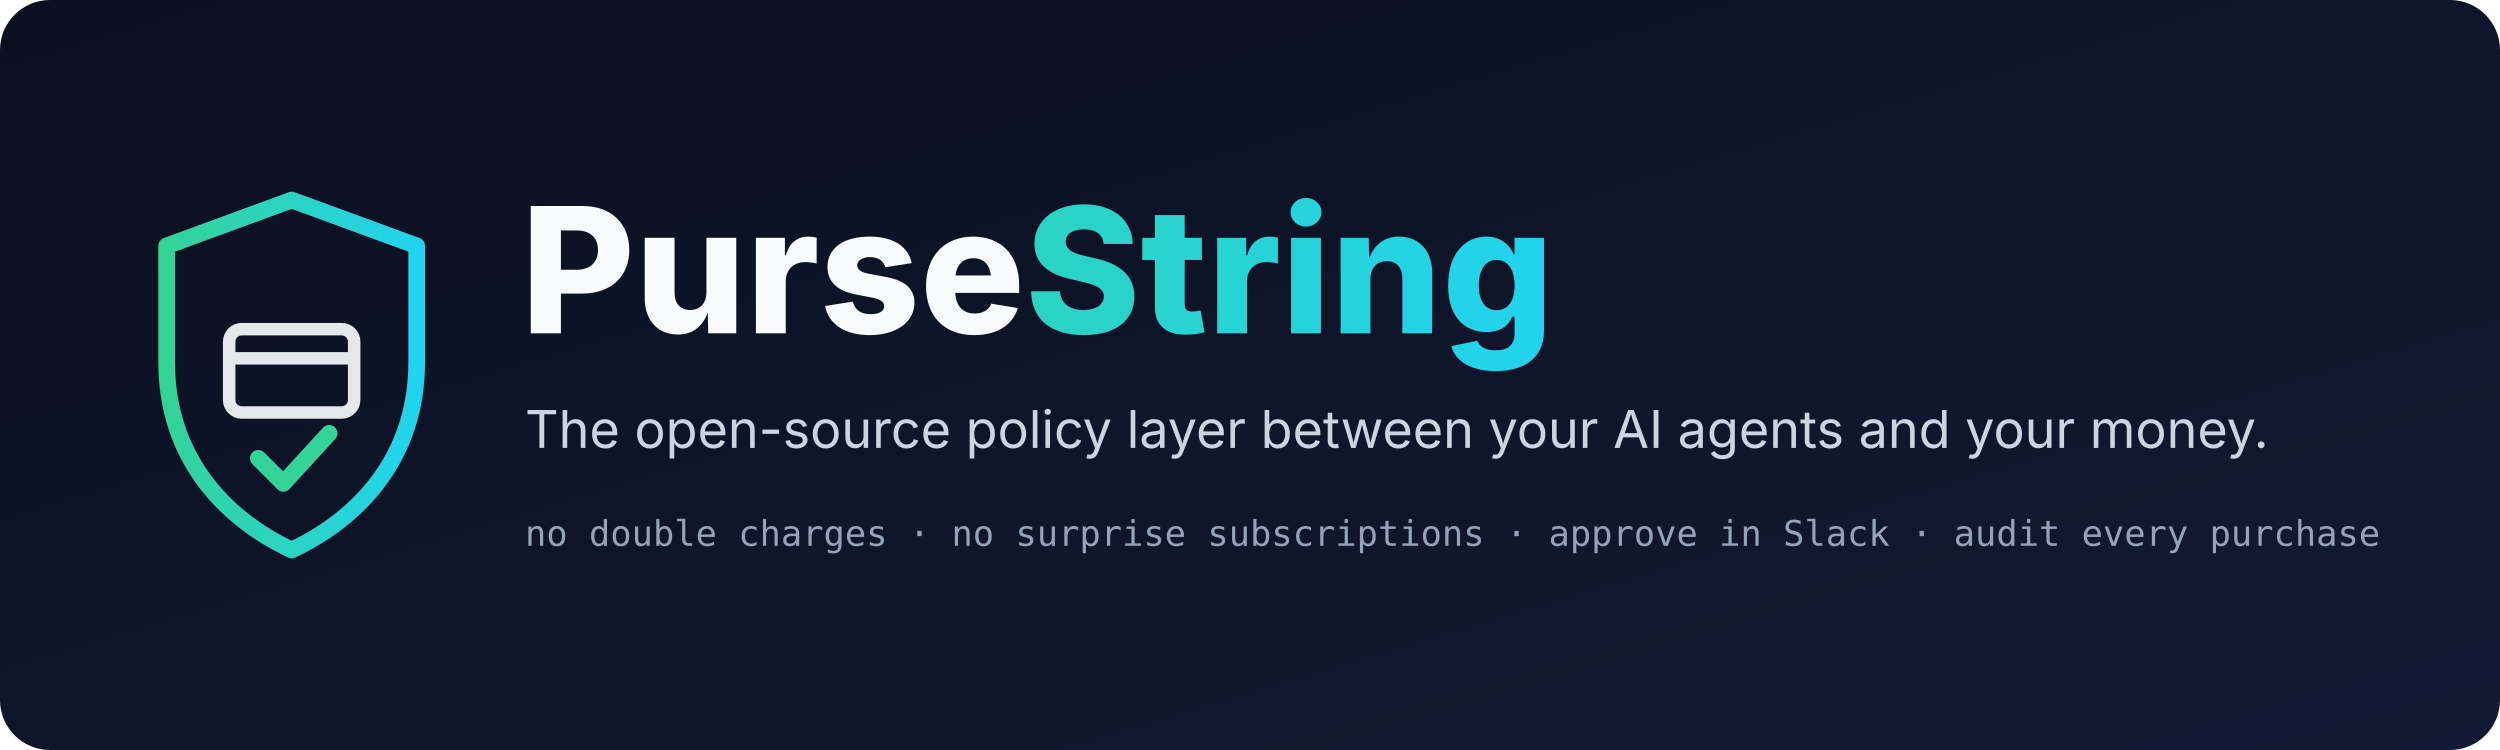
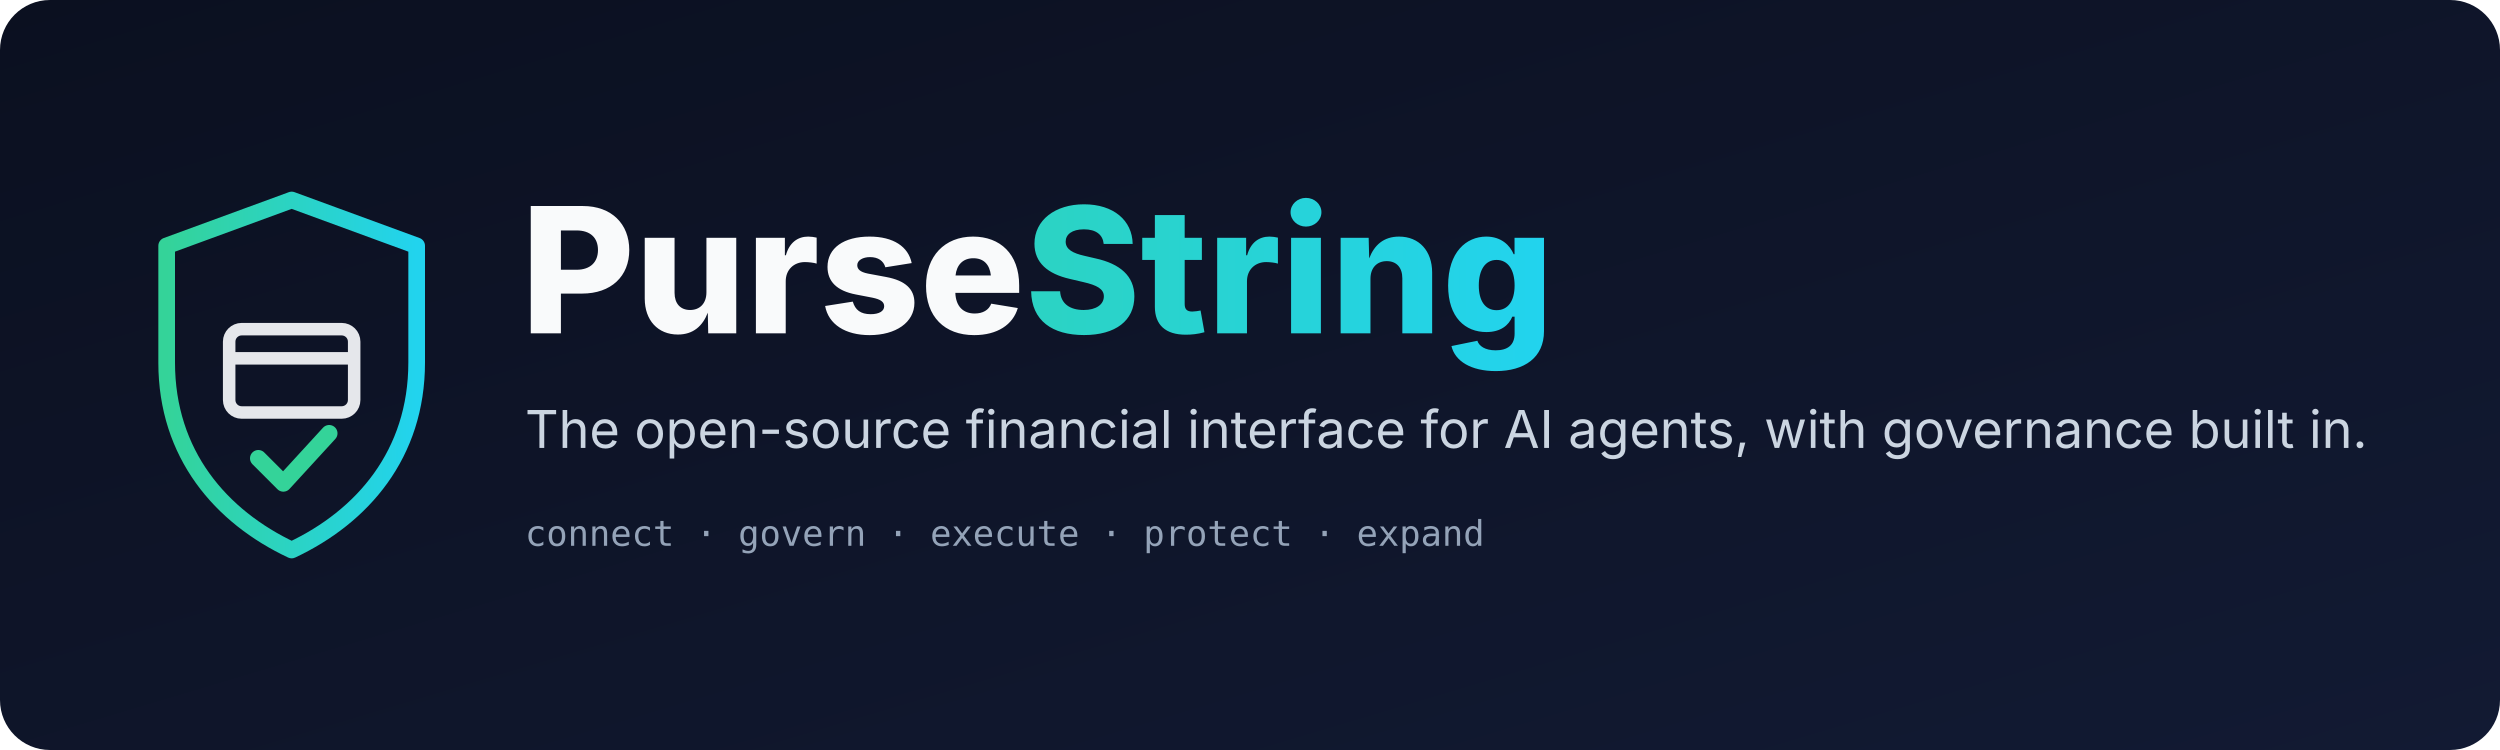
- <svg xmlns="http://www.w3.org/2000/svg" width="1200" height="360" viewBox="0 0 1200 360" role="img" aria-label="PurseString: the open-source policy layer between your AI agents and your money">
+ <svg xmlns="http://www.w3.org/2000/svg" width="1200" height="360" viewBox="0 0 1200 360" role="img" aria-label="PurseString: the open-source financial interface for AI agents">
  <defs>
    <linearGradient id="bg" x1="0" y1="0" x2="1" y2="1">
      <stop offset="0" stop-color="#0b1020" />
      <stop offset="1" stop-color="#121a33" />
    </linearGradient>
    <linearGradient id="acc" x1="0" y1="0" x2="1" y2="0">
      <stop offset="0" stop-color="#34d399" />
      <stop offset="1" stop-color="#22d3ee" />
    </linearGradient>
  </defs>
  <rect width="1200" height="360" rx="24" fill="url(#bg)" />
  <g transform="translate(80,96)">
    <path d="M60 0 L120 22 V78 C120 122 94 152 60 168 C26 152 0 122 0 78 V22 Z" fill="none" stroke="url(#acc)" stroke-width="8" stroke-linejoin="round" />
    <rect x="30" y="62" width="60" height="40" rx="6" fill="none" stroke="#e5e7eb" stroke-width="6" />
    <line x1="30" y1="76" x2="90" y2="76" stroke="#e5e7eb" stroke-width="6" />
    <path d="M44 124 l12 12 l22 -24" fill="none" stroke="#34d399" stroke-width="8" stroke-linecap="round" stroke-linejoin="round" />
  </g>
  <text x="250" y="160" font-family="Inter, Segoe UI, Helvetica, Arial, sans-serif" font-size="84" font-weight="800" fill="#f9fafb">Purse<tspan fill="url(#acc)">String</tspan>
  </text>
-   <text x="252" y="215" font-family="Inter, Segoe UI, Helvetica, Arial, sans-serif" font-size="25" fill="#cbd5e1">The open-source policy layer between your AI agents and your money.</text>
-   <text x="252" y="262" font-family="ui-monospace, SFMono-Regular, Menlo, monospace" font-size="17" fill="#94a3b8">no double charges · no surprise subscriptions · approve in Slack · audit every purchase</text>
+   <text x="252" y="215" font-family="Inter, Segoe UI, Helvetica, Arial, sans-serif" font-size="25" fill="#cbd5e1">The open-source financial interface for AI agents, with governance built in.</text>
+   <text x="252" y="262" font-family="ui-monospace, SFMono-Regular, Menlo, monospace" font-size="17" fill="#94a3b8">connect · govern · execute · protect · expand</text>
</svg>
